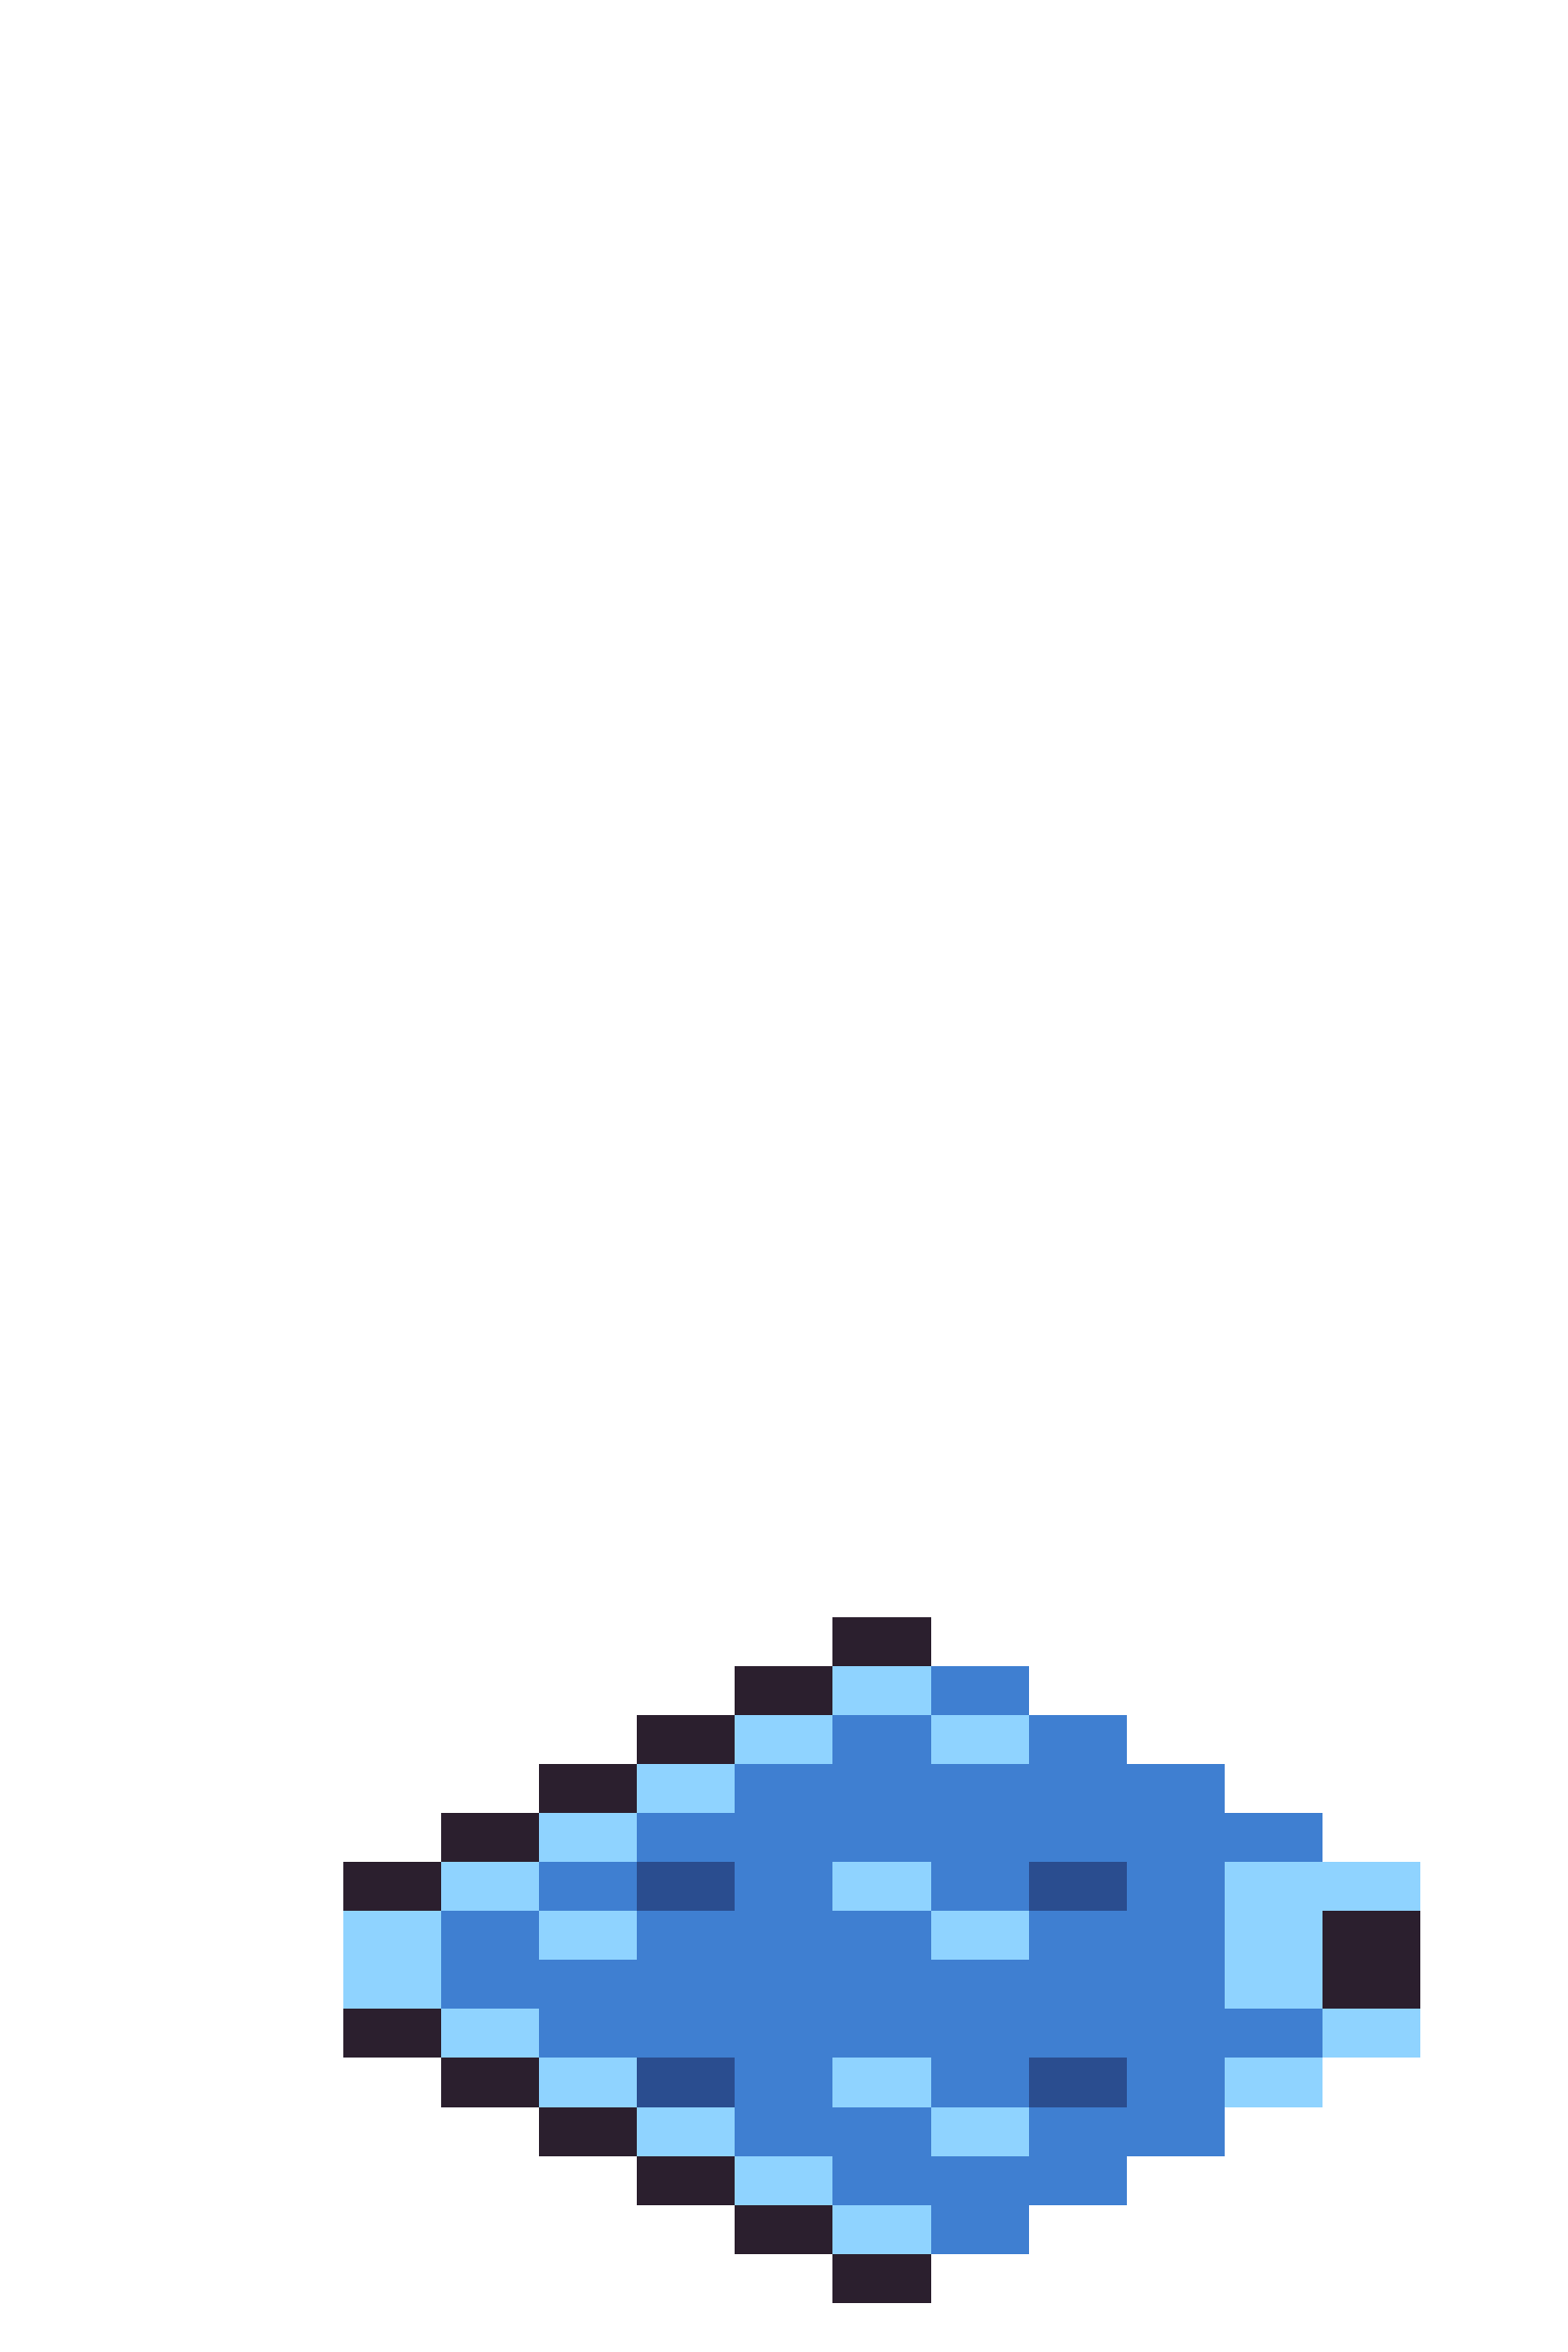
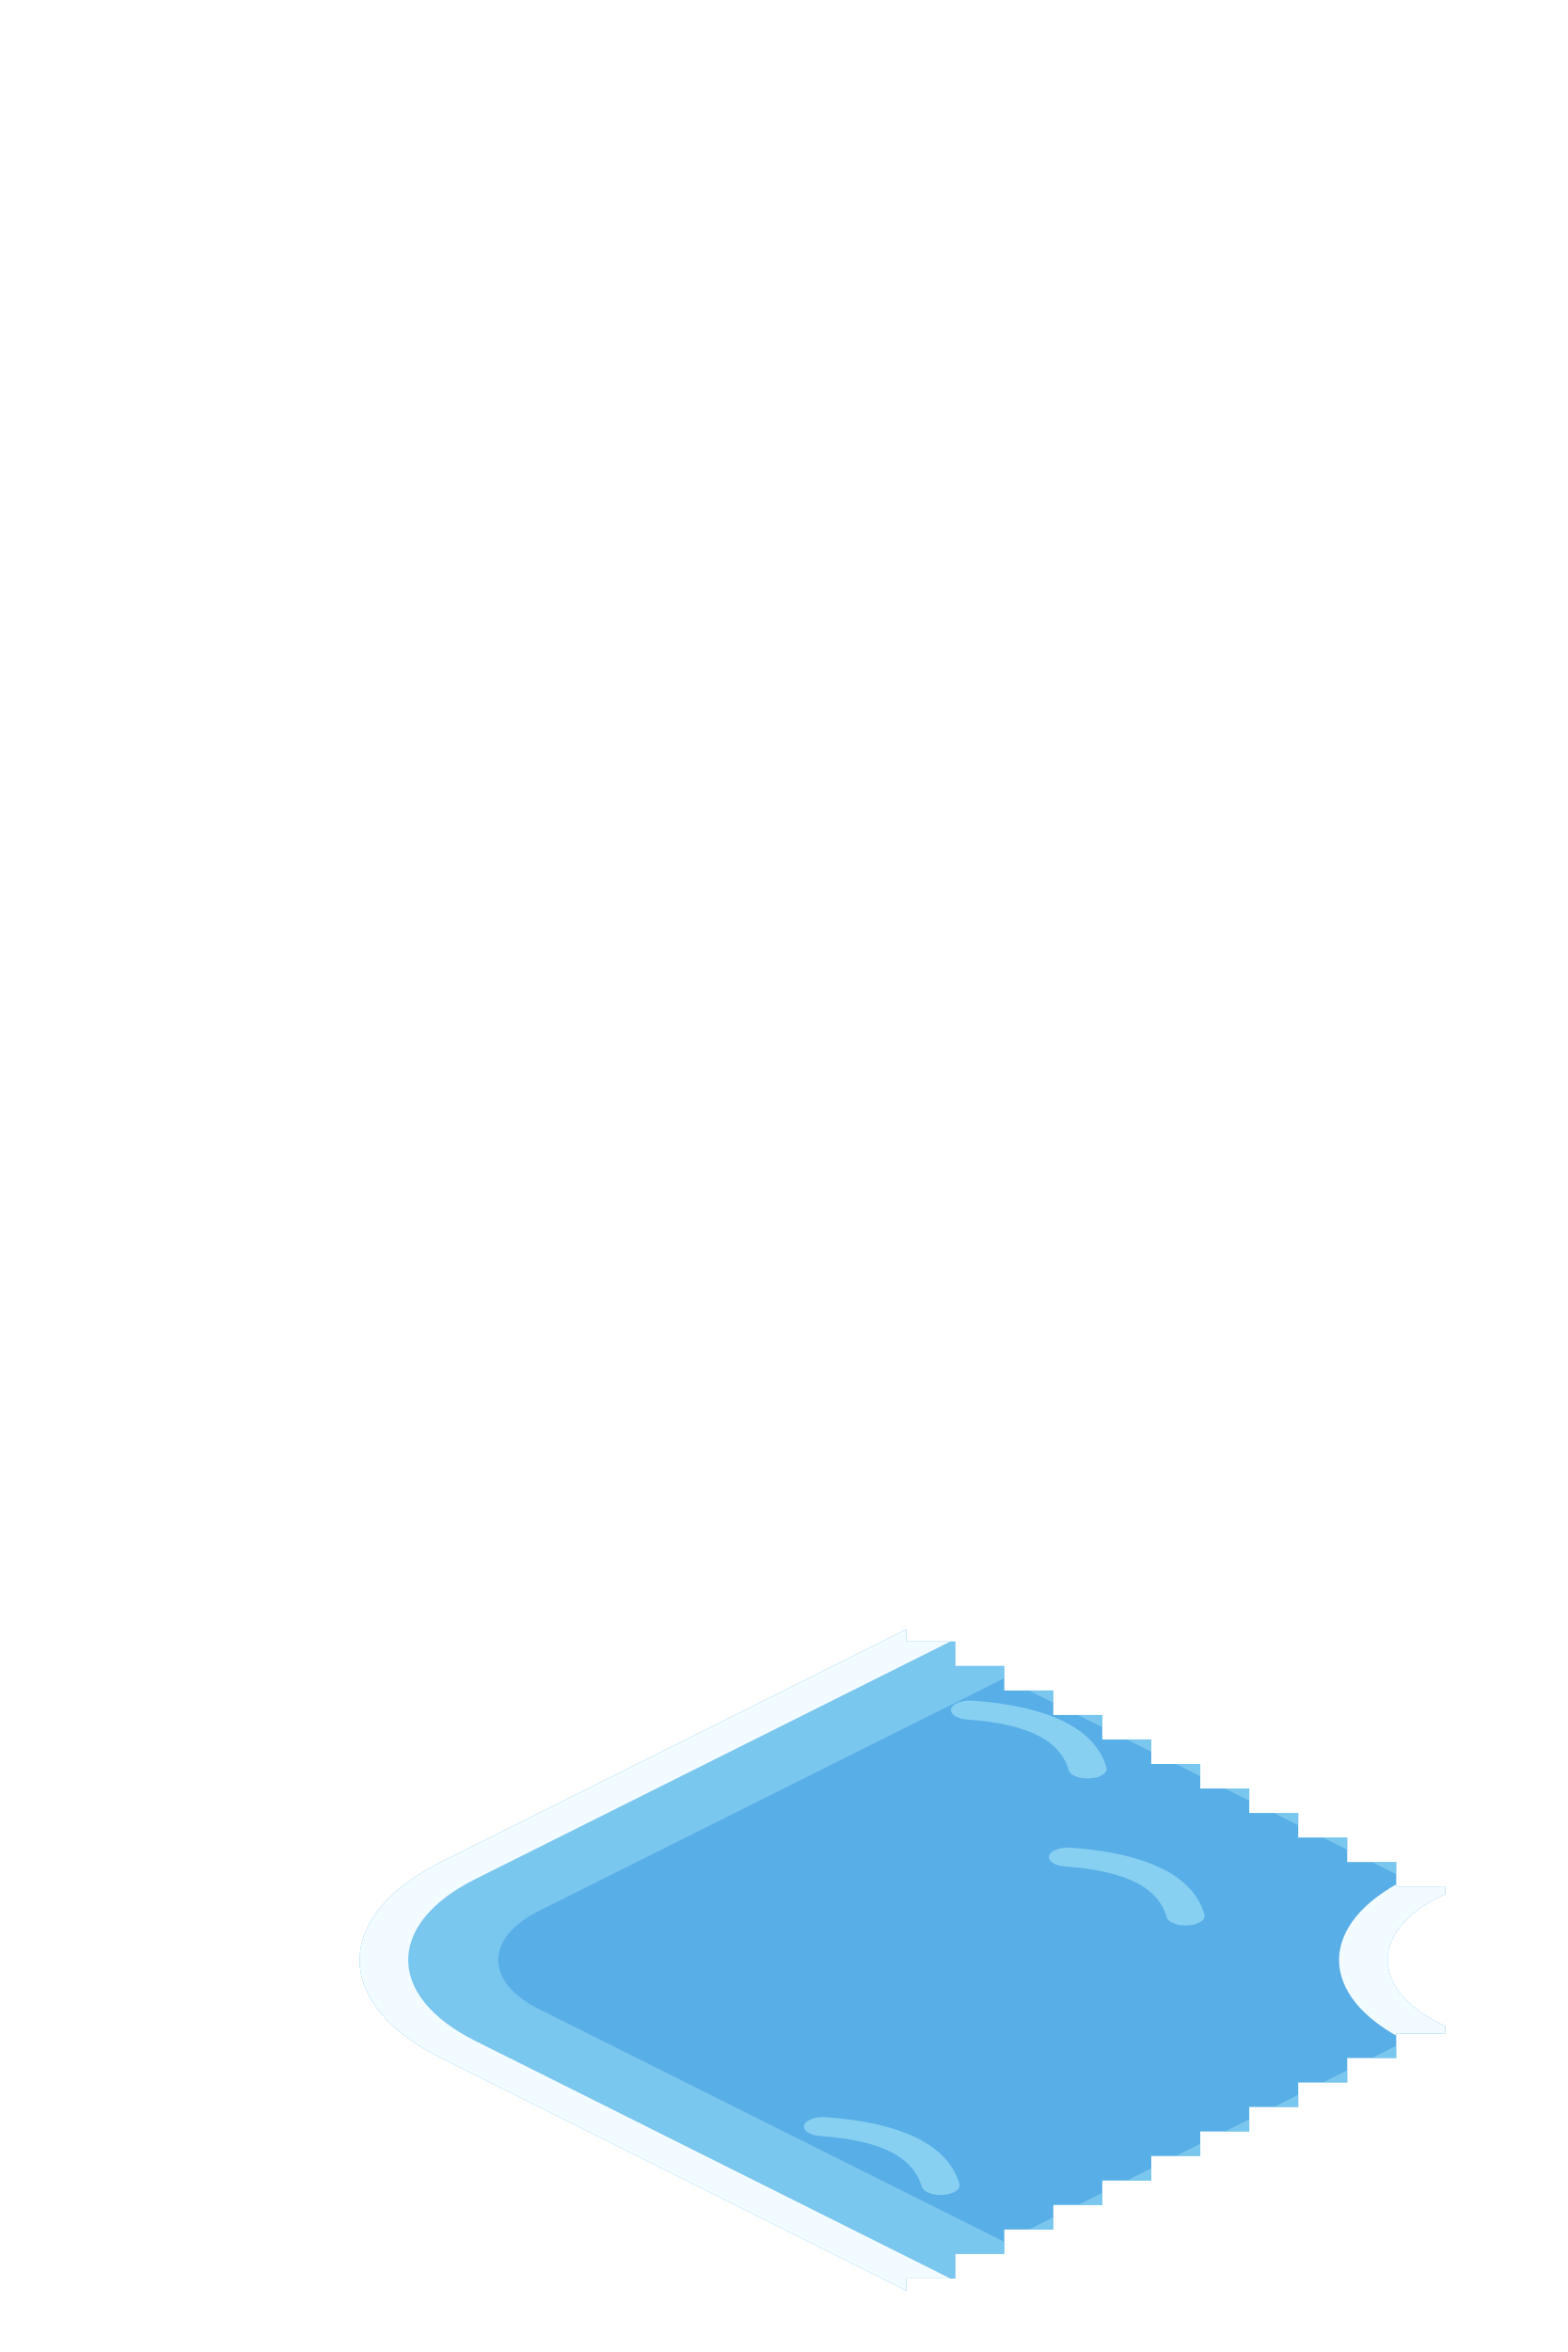
- <svg xmlns="http://www.w3.org/2000/svg" viewBox="0 0 32 48" width="32" height="48" shape-rendering="crispEdges">
-   <rect x="17" y="33" width="2" height="1" fill="#2b1f2e" />
-   <rect x="15" y="34" width="2" height="1" fill="#2b1f2e" />
-   <rect x="17" y="34" width="2" height="1" fill="#8fd3ff" />
-   <rect x="19" y="34" width="2" height="1" fill="#3f7fd1" />
-   <rect x="13" y="35" width="2" height="1" fill="#2b1f2e" />
-   <rect x="15" y="35" width="2" height="1" fill="#8fd3ff" />
-   <rect x="17" y="35" width="2" height="1" fill="#3f7fd1" />
-   <rect x="19" y="35" width="2" height="1" fill="#8fd3ff" />
-   <rect x="21" y="35" width="2" height="1" fill="#3f7fd1" />
-   <rect x="11" y="36" width="2" height="1" fill="#2b1f2e" />
-   <rect x="13" y="36" width="2" height="1" fill="#8fd3ff" />
-   <rect x="15" y="36" width="10" height="1" fill="#3f7fd1" />
-   <rect x="9" y="37" width="2" height="1" fill="#2b1f2e" />
-   <rect x="11" y="37" width="2" height="1" fill="#8fd3ff" />
-   <rect x="13" y="37" width="14" height="1" fill="#3f7fd1" />
-   <rect x="7" y="38" width="2" height="1" fill="#2b1f2e" />
-   <rect x="9" y="38" width="2" height="1" fill="#8fd3ff" />
-   <rect x="11" y="38" width="2" height="1" fill="#3f7fd1" />
-   <rect x="13" y="38" width="2" height="1" fill="#2a4d8f" />
-   <rect x="15" y="38" width="2" height="1" fill="#3f7fd1" />
-   <rect x="17" y="38" width="2" height="1" fill="#8fd3ff" />
-   <rect x="19" y="38" width="2" height="1" fill="#3f7fd1" />
-   <rect x="21" y="38" width="2" height="1" fill="#2a4d8f" />
-   <rect x="23" y="38" width="2" height="1" fill="#3f7fd1" />
-   <rect x="25" y="38" width="4" height="1" fill="#8fd3ff" />
-   <rect x="7" y="39" width="2" height="1" fill="#8fd3ff" />
-   <rect x="9" y="39" width="2" height="1" fill="#3f7fd1" />
-   <rect x="11" y="39" width="2" height="1" fill="#8fd3ff" />
-   <rect x="13" y="39" width="6" height="1" fill="#3f7fd1" />
-   <rect x="19" y="39" width="2" height="1" fill="#8fd3ff" />
-   <rect x="21" y="39" width="4" height="1" fill="#3f7fd1" />
-   <rect x="25" y="39" width="2" height="1" fill="#8fd3ff" />
-   <rect x="27" y="39" width="2" height="1" fill="#2b1f2e" />
-   <rect x="7" y="40" width="2" height="1" fill="#8fd3ff" />
-   <rect x="9" y="40" width="16" height="1" fill="#3f7fd1" />
-   <rect x="25" y="40" width="2" height="1" fill="#8fd3ff" />
-   <rect x="27" y="40" width="2" height="1" fill="#2b1f2e" />
-   <rect x="7" y="41" width="2" height="1" fill="#2b1f2e" />
-   <rect x="9" y="41" width="2" height="1" fill="#8fd3ff" />
-   <rect x="11" y="41" width="16" height="1" fill="#3f7fd1" />
-   <rect x="27" y="41" width="2" height="1" fill="#8fd3ff" />
-   <rect x="9" y="42" width="2" height="1" fill="#2b1f2e" />
-   <rect x="11" y="42" width="2" height="1" fill="#8fd3ff" />
-   <rect x="13" y="42" width="2" height="1" fill="#2a4d8f" />
-   <rect x="15" y="42" width="2" height="1" fill="#3f7fd1" />
-   <rect x="17" y="42" width="2" height="1" fill="#8fd3ff" />
-   <rect x="19" y="42" width="2" height="1" fill="#3f7fd1" />
-   <rect x="21" y="42" width="2" height="1" fill="#2a4d8f" />
-   <rect x="23" y="42" width="2" height="1" fill="#3f7fd1" />
-   <rect x="25" y="42" width="2" height="1" fill="#8fd3ff" />
-   <rect x="11" y="43" width="2" height="1" fill="#2b1f2e" />
-   <rect x="13" y="43" width="2" height="1" fill="#8fd3ff" />
-   <rect x="15" y="43" width="4" height="1" fill="#3f7fd1" />
-   <rect x="19" y="43" width="2" height="1" fill="#8fd3ff" />
-   <rect x="21" y="43" width="4" height="1" fill="#3f7fd1" />
-   <rect x="13" y="44" width="2" height="1" fill="#2b1f2e" />
-   <rect x="15" y="44" width="2" height="1" fill="#8fd3ff" />
-   <rect x="17" y="44" width="6" height="1" fill="#3f7fd1" />
-   <rect x="15" y="45" width="2" height="1" fill="#2b1f2e" />
-   <rect x="17" y="45" width="2" height="1" fill="#8fd3ff" />
-   <rect x="19" y="45" width="2" height="1" fill="#3f7fd1" />
-   <rect x="17" y="46" width="2" height="1" fill="#2b1f2e" />
+ <svg xmlns="http://www.w3.org/2000/svg" viewBox="0 0 32 48" width="32" height="48">
+   <defs>
+     <clipPath id="cell">
+       <rect x="15.5" y="32" width="1" height="0.5" />
+       <rect x="14.5" y="32.5" width="3" height="0.5" />
+       <rect x="13.5" y="33" width="5" height="0.5" />
+       <rect x="12.5" y="33.5" width="7" height="0.5" />
+       <rect x="11.5" y="34" width="9" height="0.5" />
+       <rect x="10.5" y="34.5" width="11" height="0.5" />
+       <rect x="9.5" y="35" width="13" height="0.5" />
+       <rect x="8.5" y="35.5" width="15" height="0.5" />
+       <rect x="7.5" y="36" width="17" height="0.5" />
+       <rect x="6.5" y="36.5" width="19" height="0.5" />
+       <rect x="5.5" y="37" width="21" height="0.5" />
+       <rect x="4.5" y="37.5" width="23" height="0.5" />
+       <rect x="3.5" y="38" width="25" height="0.5" />
+       <rect x="2.5" y="38.5" width="27" height="0.5" />
+       <rect x="1.5" y="39" width="29" height="0.5" />
+       <rect x="0.5" y="39.5" width="31" height="0.5" />
+       <rect x="0.5" y="40" width="31" height="0.5" />
+       <rect x="1.5" y="40.5" width="29" height="0.5" />
+       <rect x="2.5" y="41" width="27" height="0.5" />
+       <rect x="3.5" y="41.5" width="25" height="0.5" />
+       <rect x="4.5" y="42" width="23" height="0.5" />
+       <rect x="5.5" y="42.5" width="21" height="0.5" />
+       <rect x="6.5" y="43" width="19" height="0.5" />
+       <rect x="7.5" y="43.5" width="17" height="0.5" />
+       <rect x="8.5" y="44" width="15" height="0.5" />
+       <rect x="9.5" y="44.5" width="13" height="0.5" />
+       <rect x="10.5" y="45" width="11" height="0.5" />
+       <rect x="11.5" y="45.5" width="9" height="0.5" />
+       <rect x="12.5" y="46" width="7" height="0.5" />
+       <rect x="13.5" y="46.5" width="5" height="0.5" />
+       <rect x="14.5" y="47" width="3" height="0.5" />
+       <rect x="15.5" y="47.5" width="1" height="0.5" />
+     </clipPath>
+     <clipPath id="body">
+       <path d="M2.50 -2.00 L18.00 -2.00 L18.00 13.50 L6.50 13.50 A4 4 0 0 1 2.50 9.50 Z" />
+     </clipPath>
+     <clipPath id="wet">
+       <path d="M13.40 0.00 a2.6 2.6 0 1 0 5.2 0 a2.6 2.6 0 1 0 -5.2 0  M-9 -9 h34 v34 h-34 z" clip-rule="evenodd" transform="matrix(1 0.5 -1 0.5 16 32)" />
+     </clipPath>
+   </defs>
+   <g clip-path="url(#cell)">
+     <g clip-path="url(#wet)">
+       <g transform="matrix(1 0.5 -1 0.5 16 32)">
+         <path d="M2.50 -2.00 L18.00 -2.00 L18.00 13.50 L6.50 13.50 A4 4 0 0 1 2.50 9.50 Z" fill="#58aee6" />
+         <g clip-path="url(#body)">
+           <path d="M8.80 3.00 q1.2 -0.9 2.4 0" stroke="#8fd6f5" stroke-width="0.55" fill="none" stroke-linecap="round" opacity="0.85" />
+           <path d="M-0.20 6.00 q1.2 -0.9 2.4 0" stroke="#8fd6f5" stroke-width="0.55" fill="none" stroke-linecap="round" opacity="0.85" />
+           <path d="M11.80 11.00 q1.2 -0.9 2.4 0" stroke="#8fd6f5" stroke-width="0.55" fill="none" stroke-linecap="round" opacity="0.85" />
+           <path d="M2.80 13.00 q1.2 -0.9 2.4 0" stroke="#8fd6f5" stroke-width="0.55" fill="none" stroke-linecap="round" opacity="0.85" />
+           <path d="M4.80 1.00 q1.2 -0.9 2.4 0" stroke="#8fd6f5" stroke-width="0.55" fill="none" stroke-linecap="round" opacity="0.85" />
+           <path d="M2.50 -2.00 L18.00 -2.00 L18.00 13.50 L6.50 13.50 A4 4 0 0 1 2.50 9.50 Z" fill="none" stroke="#8fd6f5" stroke-width="4" opacity="0.6" />
+           <path d="M2.50 -2.00 L18.00 -2.00 L18.00 13.50 L6.50 13.50 A4 4 0 0 1 2.50 9.50 Z" fill="none" stroke="#f2fbff" stroke-width="1.4" />
+           <path d="M13.40 0.00 a2.6 2.6 0 1 0 5.2 0 a2.6 2.6 0 1 0 -5.2 0 " fill="none" stroke="#f2fbff" stroke-width="1.4" />
+         </g>
+       </g>
+     </g>
+   </g>
</svg>
